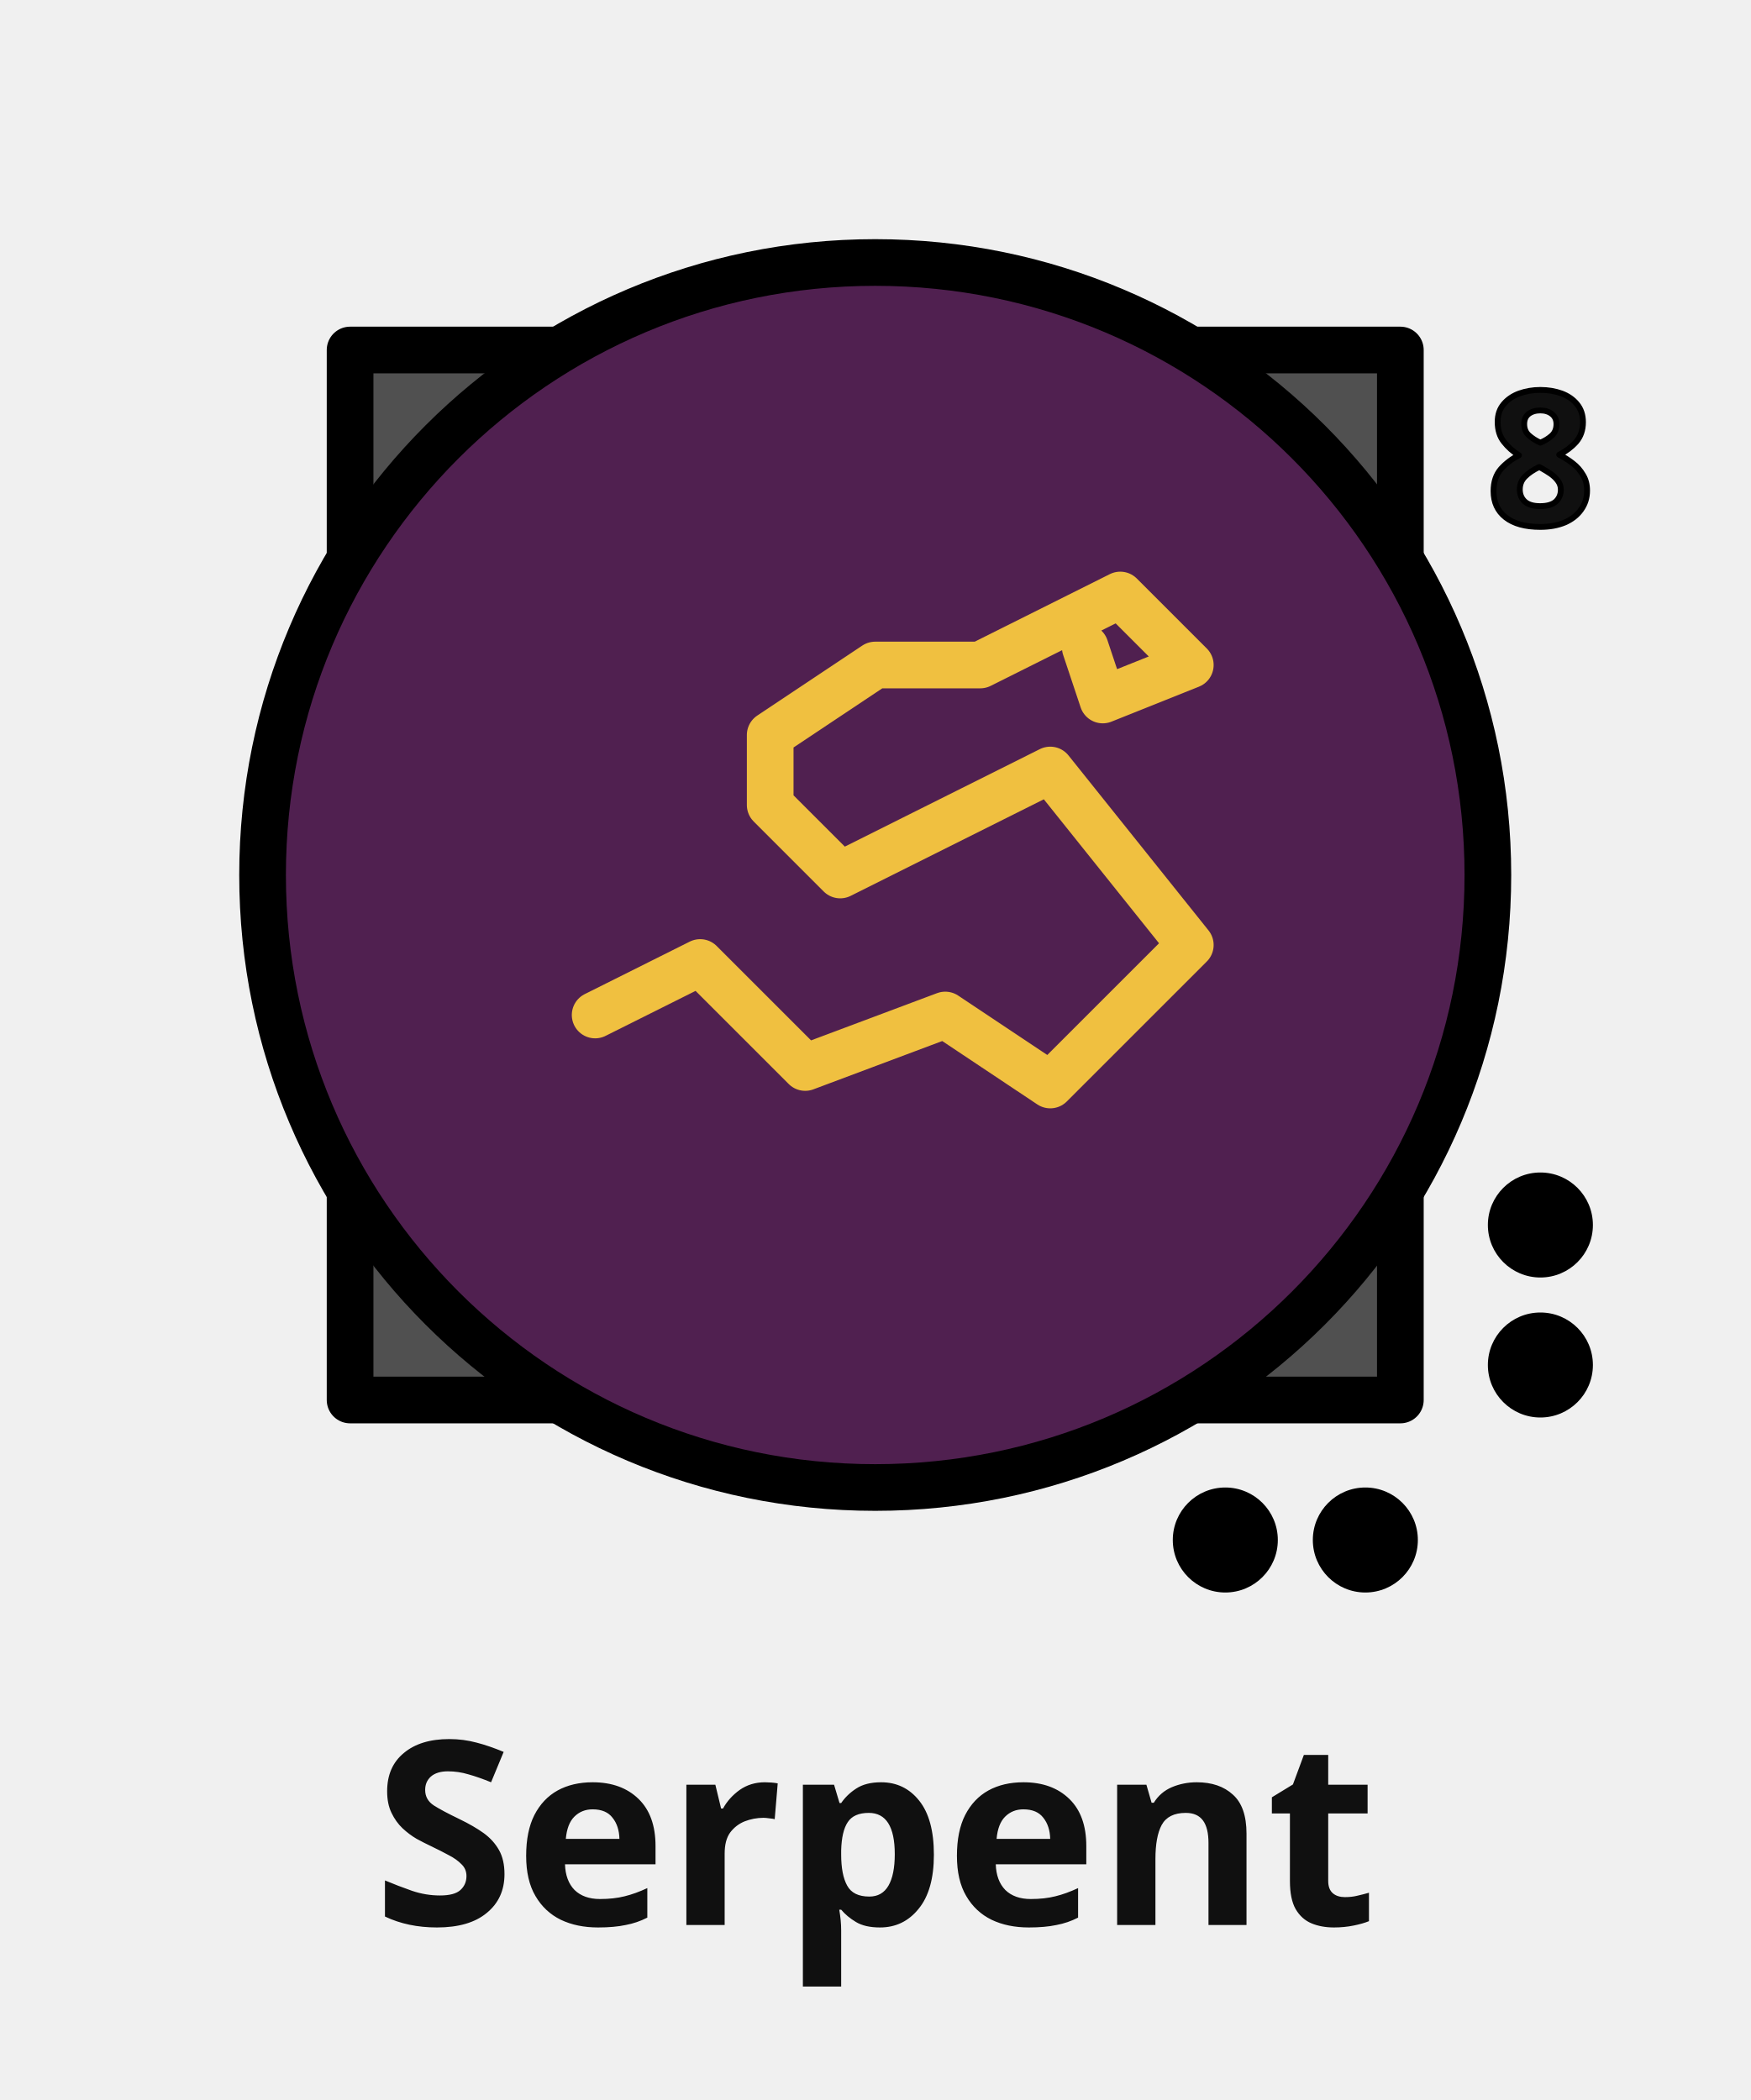
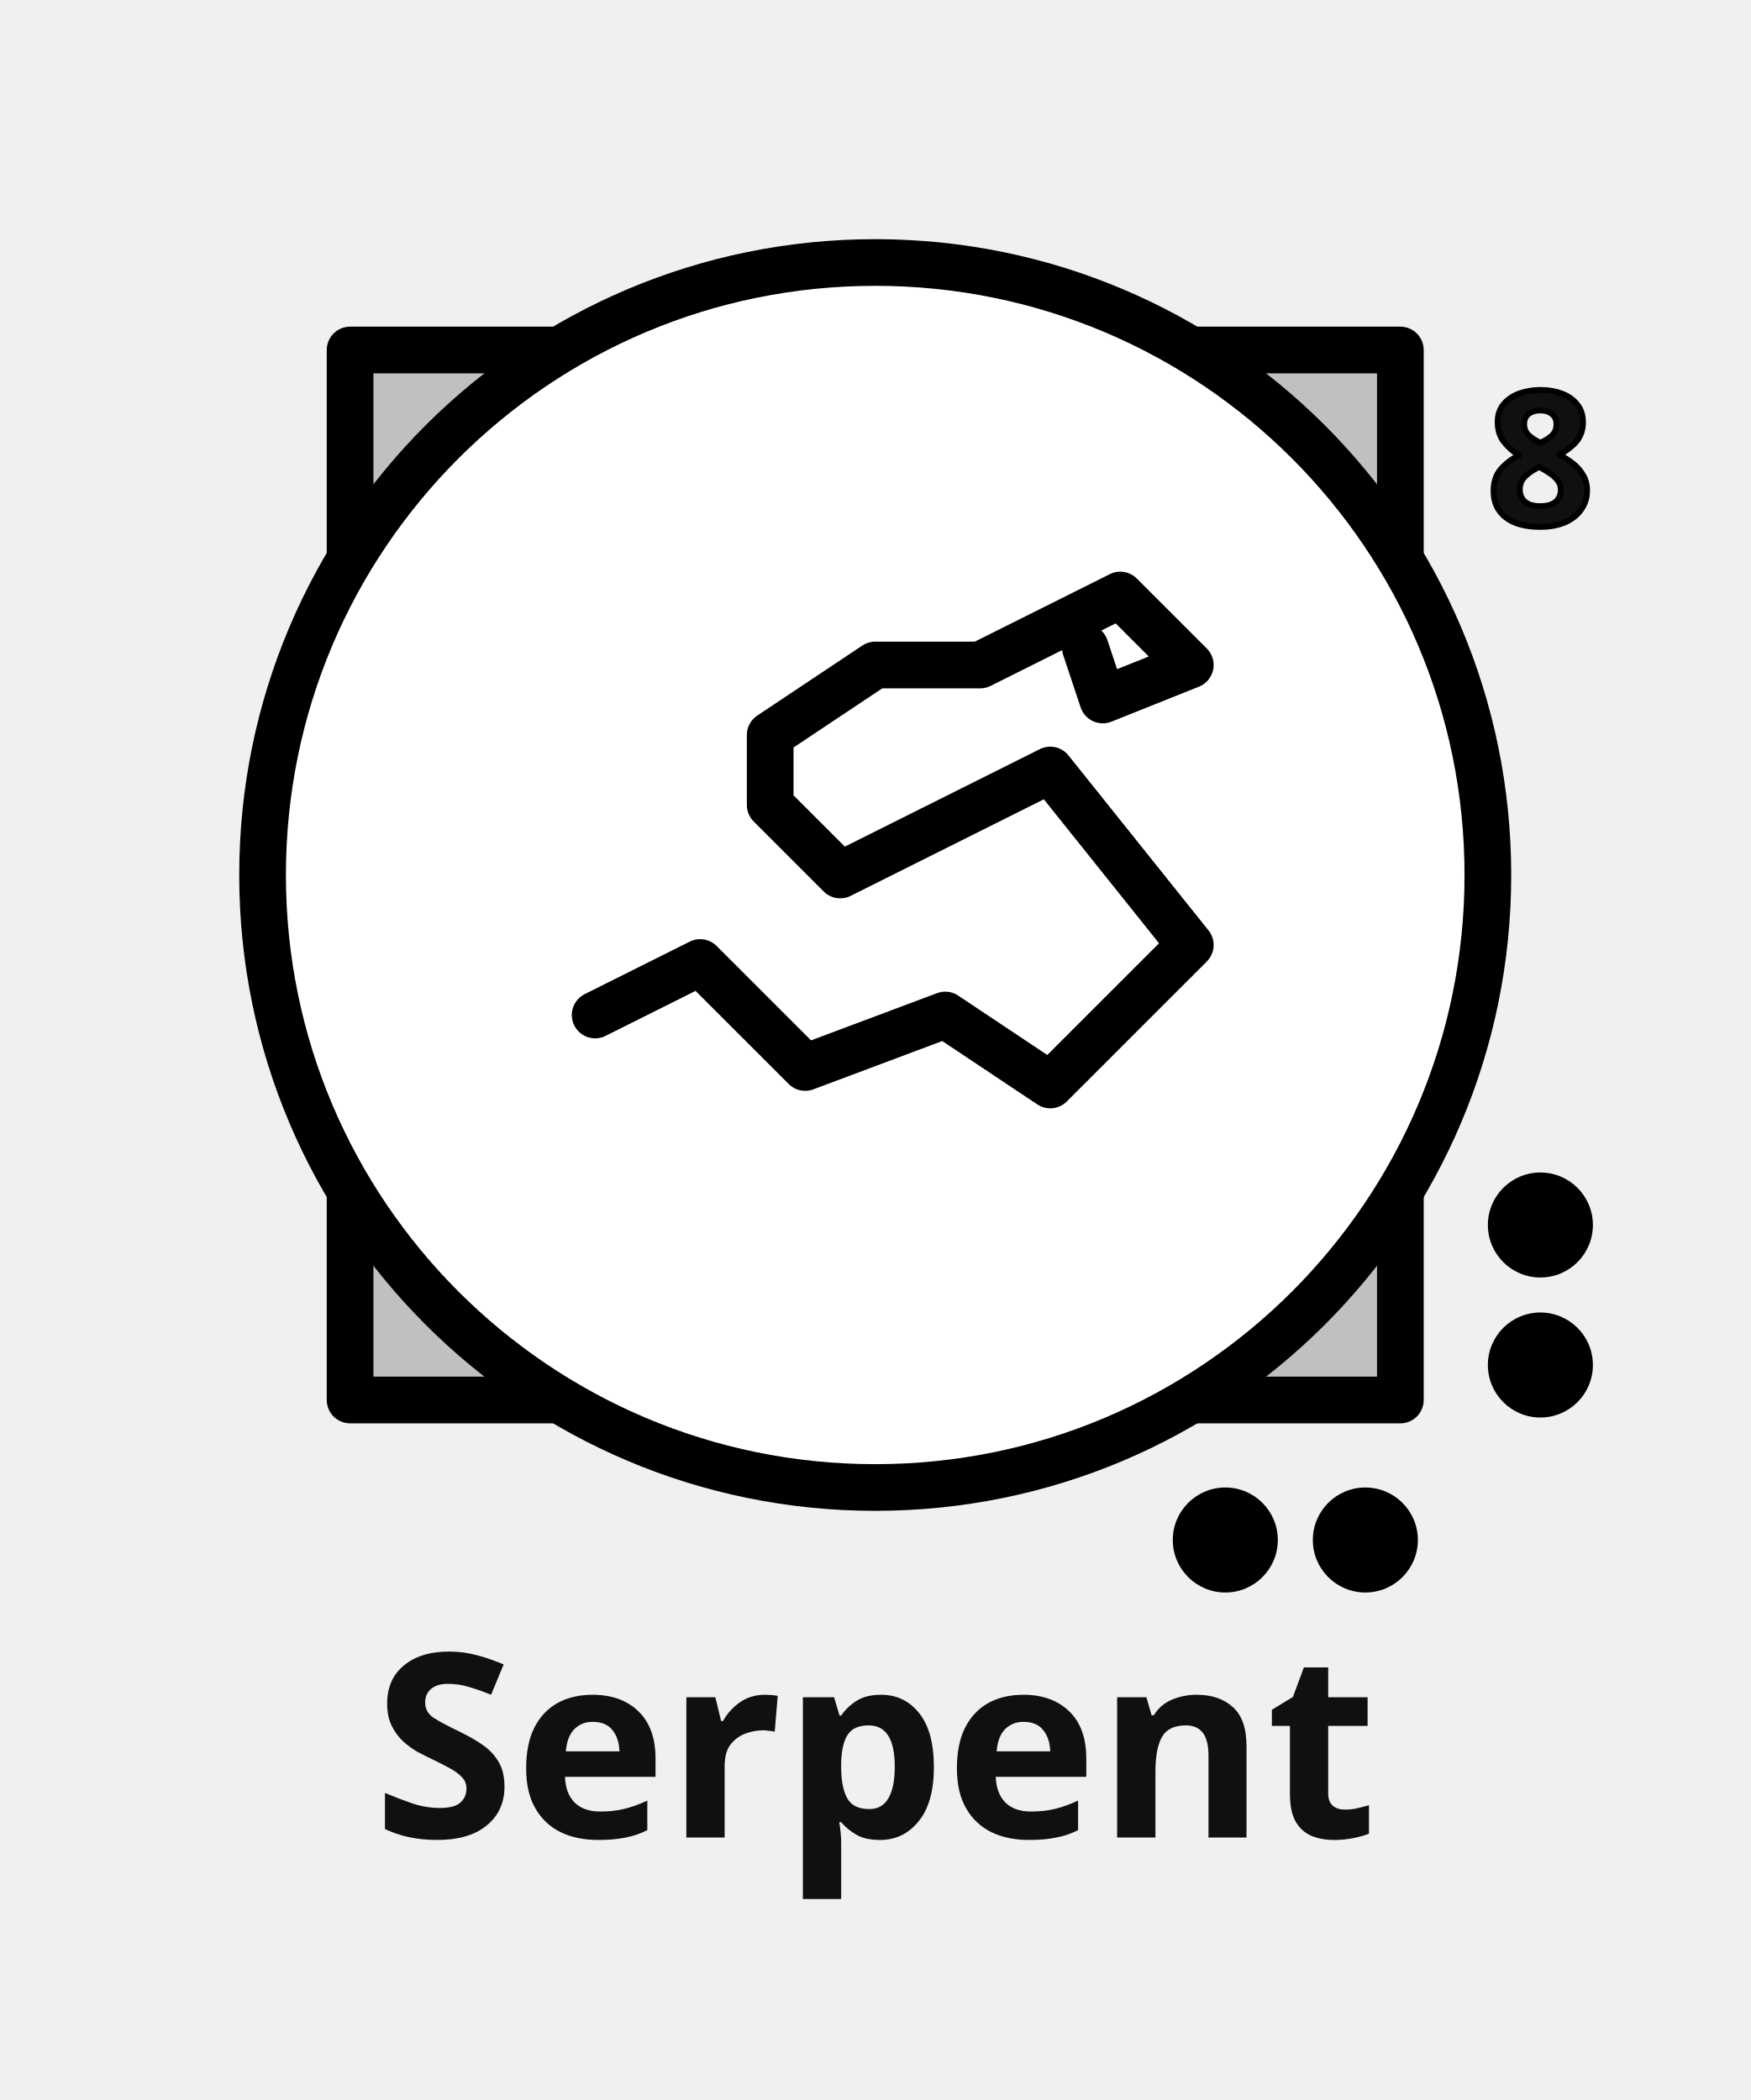
<svg xmlns="http://www.w3.org/2000/svg" width="25mm" height="30mm" viewBox="0 0 100 120" version="1.1">
  <g id="sd_8" class="icon sd" transform="translate(50,50)">
-     <g style="fill:#502050;stroke:black;stroke-width:2pt;stroke-linejoin:round; stroke-linecap:round;">
-       <path style="fill:#505050" d="M -30,-30 l 60,0 00,60 -60,0 z" />
+     <g style="fill:white;stroke:black;stroke-width:2pt;stroke-linejoin:round; stroke-linecap:round;">
+       <path style="fill:silver" d="M -30,-30 l 60,0 00,60 -60,0 z" />
      <circle r="35" />
-       <path style="fill:transparent;stroke:#F0C040;stroke-width:2pt;" d="M -16,8                     l 6,-3 6,6 8,-3 6,4 8,-8 -8,-10 -12,6 -4,-4 0,-4 6,-4 6,0 8,-4 4,4 -5,2 -1,-3                  " />
-       <text x="38" y="-20" style="font-weight:600;font-size:8pt;font-family:Neucha;fill:#101010;text-anchor:middle;stroke-width:0.25pt;">
+       <path style="fill:transparent;stroke:black;stroke-width:2pt;" d="M -16,8                     l 6,-3 6,6 8,-3 6,4 8,-8 -8,-10 -12,6 -4,-4 0,-4 6,-4 6,0 8,-4 4,4 -5,2 -1,-3                  " />
+       <text x="38" y="-20" style="font-weight:600;font-size:8pt;font-family:Fira Sans;fill:#101010;text-anchor:middle;stroke-width:0.25pt;">
                8
            </text>
      <circle cx="28" cy="38" r="3" style="fill:black; stroke-width:0" />
      <circle cx="20" cy="38" r="3" style="fill:black; stroke-width:0" />
      <circle cx="38" cy="28" r="3" style="fill:black; stroke-width:0" />
      <circle cx="38" cy="20" r="3" style="fill:black; stroke-width:0" />
    </g>
-     <text style="font-weight:600;font-size:11pt;line-height:1.25;font-family:Neucha;fill:#101010;text-anchor:middle;" x="0" y="60">Serpent
+     <text style="font-weight:600;font-size:11pt;line-height:1.25;font-family:Fira Sans;fill:#101010;text-anchor:middle;" x="0" y="55">Serpent
        </text>
  </g>
</svg>
